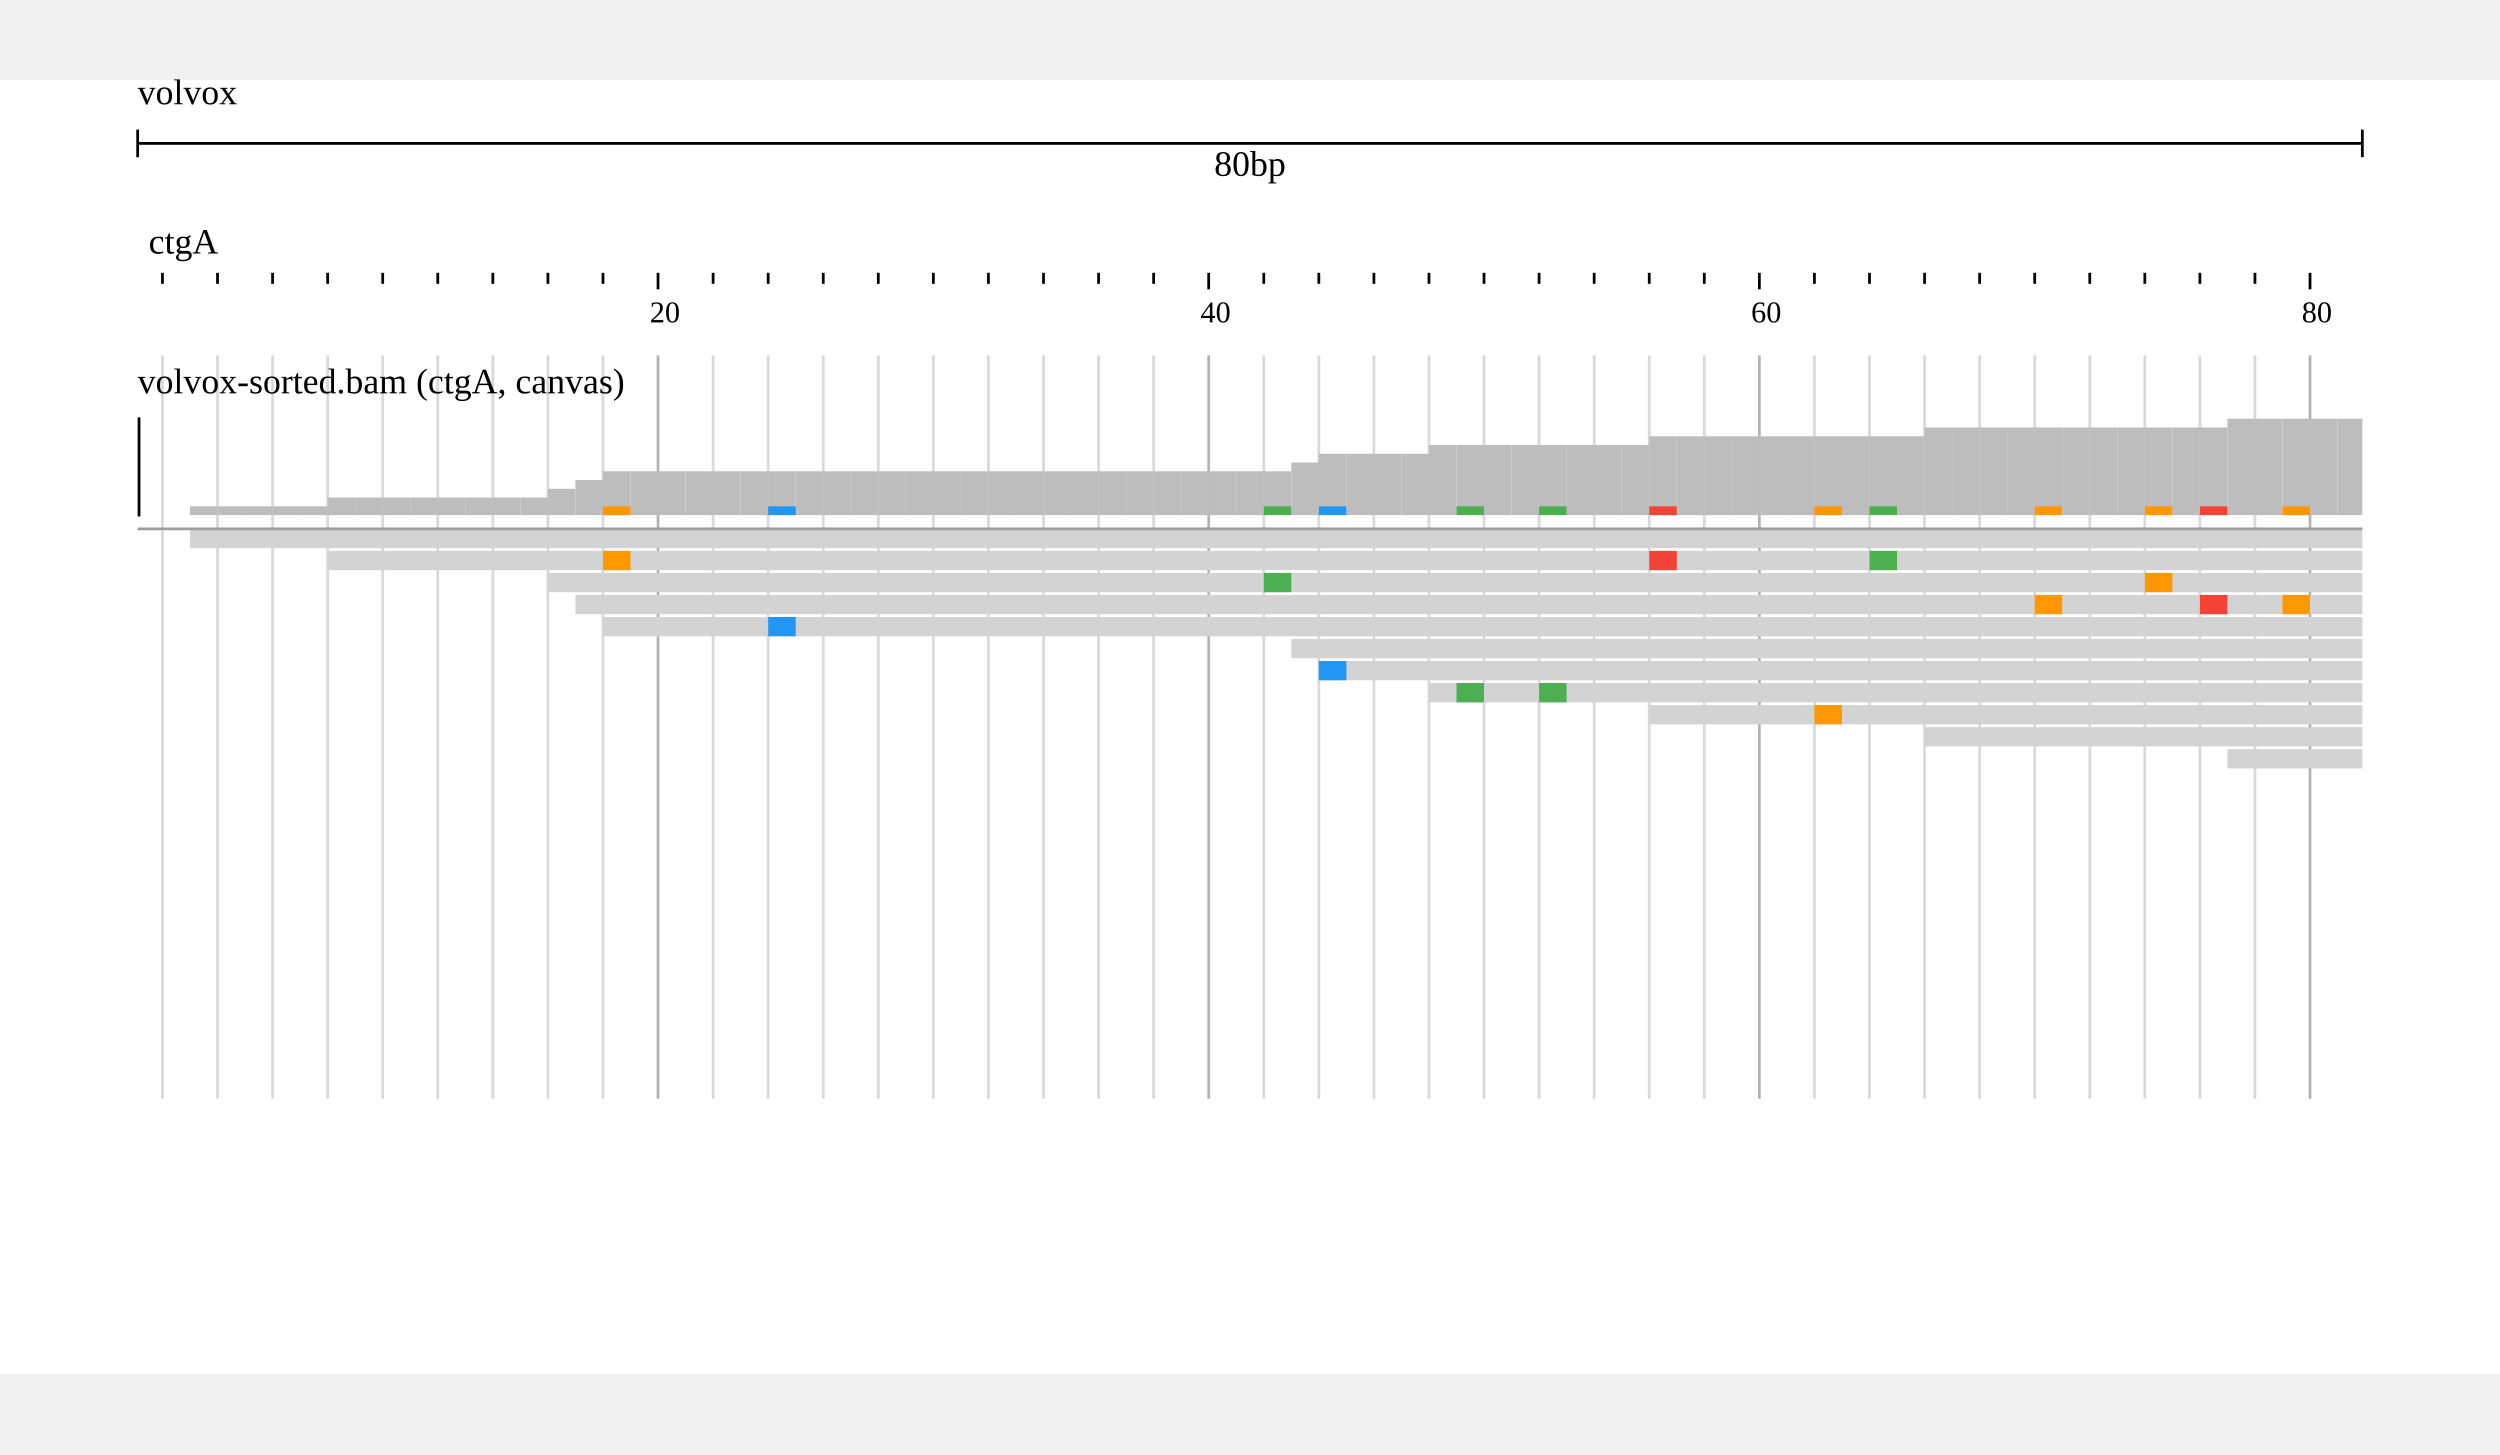
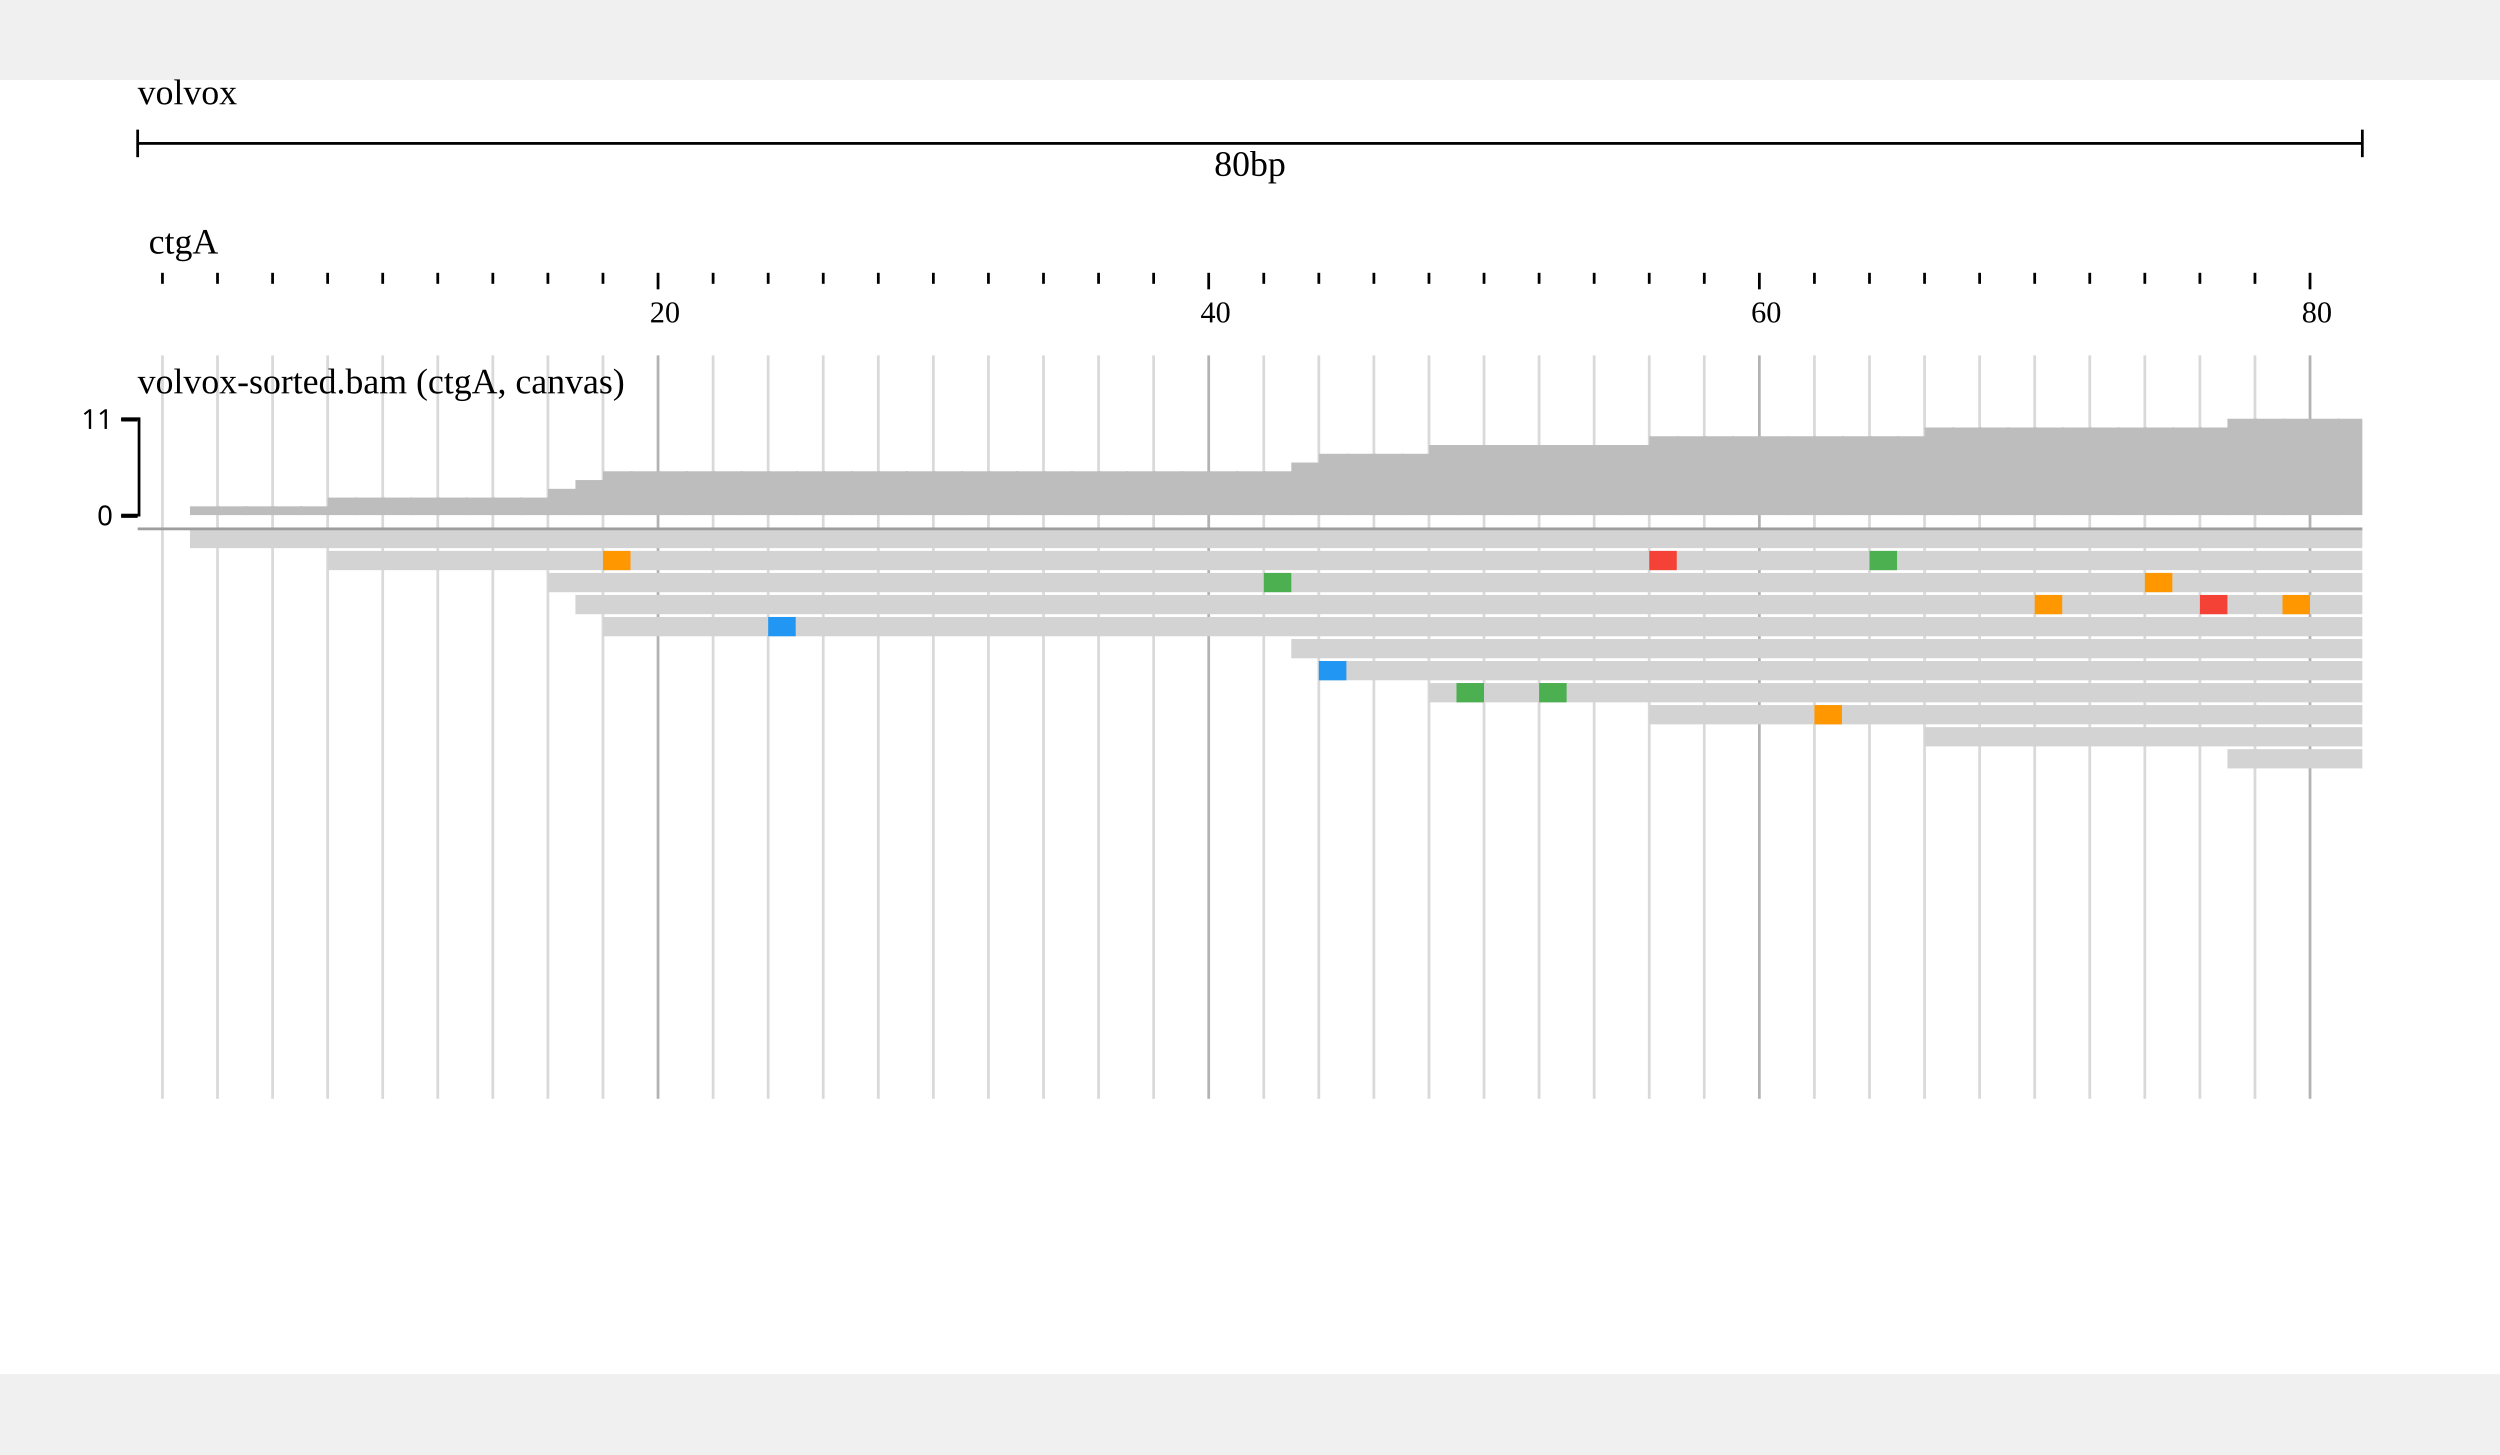
<svg xmlns="http://www.w3.org/2000/svg" width="808" height="470" viewBox="0,0,908,470">
  <rect width="908" height="470" fill="#ffffff" />
  <g transform="translate(50 0)">
    <g transform="translate(0)">
      <g id="header">
        <text x="0" y="0" dominant-baseline="hanging" font-size="13" fill="#000000">volvox</text>
        <g transform="translate(0 13)">
          <line x1="0" x2="808" y1="10" y2="10" stroke="#000000" />
          <line x1="0" x2="0" y1="5" y2="15" stroke="#000000" />
          <line x1="808" x2="808" y1="5" y2="15" stroke="#000000" />
          <text x="404" y="13" text-anchor="middle" dominant-baseline="hanging" font-size="13" fill="#000000">80bp</text>
        </g>
        <g transform="translate(0 50)">
          <g>
            <defs>
              <clipPath id="clip-volvox:ctgA:0.1:80.9:0">
                <rect x="0" y="0" width="808" height="100" />
              </clipPath>
            </defs>
            <g transform="translate(0 0)">
              <g clip-path="url(#clip-volvox:ctgA:0.1:80.9:0)">
                <text x="4" y="13" font-size="13" fill="#000000">ctgA</text>
                <g transform="translate(0 20)">
                  <line x1="-31" x2="-31" y1="0" y2="4" stroke-width="1" stroke="#000000" />
                  <line x1="-11" x2="-11" y1="0" y2="6" stroke-width="1" stroke="#000000" />
                  <line x1="9" x2="9" y1="0" y2="4" stroke-width="1" stroke="#000000" />
                  <line x1="29" x2="29" y1="0" y2="4" stroke-width="1" stroke="#000000" />
                  <line x1="49" x2="49" y1="0" y2="4" stroke-width="1" stroke="#000000" />
                  <line x1="69" x2="69" y1="0" y2="4" stroke-width="1" stroke="#000000" />
                  <line x1="89" x2="89" y1="0" y2="4" stroke-width="1" stroke="#000000" />
                  <line x1="109" x2="109" y1="0" y2="4" stroke-width="1" stroke="#000000" />
                  <line x1="129" x2="129" y1="0" y2="4" stroke-width="1" stroke="#000000" />
                  <line x1="149" x2="149" y1="0" y2="4" stroke-width="1" stroke="#000000" />
                  <line x1="169" x2="169" y1="0" y2="4" stroke-width="1" stroke="#000000" />
                  <line x1="189" x2="189" y1="0" y2="6" stroke-width="1" stroke="#000000" />
                  <line x1="209" x2="209" y1="0" y2="4" stroke-width="1" stroke="#000000" />
                  <line x1="229" x2="229" y1="0" y2="4" stroke-width="1" stroke="#000000" />
                  <line x1="249" x2="249" y1="0" y2="4" stroke-width="1" stroke="#000000" />
                  <line x1="269" x2="269" y1="0" y2="4" stroke-width="1" stroke="#000000" />
                  <line x1="289" x2="289" y1="0" y2="4" stroke-width="1" stroke="#000000" />
                  <line x1="309" x2="309" y1="0" y2="4" stroke-width="1" stroke="#000000" />
                  <line x1="329" x2="329" y1="0" y2="4" stroke-width="1" stroke="#000000" />
                  <line x1="349" x2="349" y1="0" y2="4" stroke-width="1" stroke="#000000" />
                  <line x1="369" x2="369" y1="0" y2="4" stroke-width="1" stroke="#000000" />
                  <line x1="389" x2="389" y1="0" y2="6" stroke-width="1" stroke="#000000" />
                  <line x1="409" x2="409" y1="0" y2="4" stroke-width="1" stroke="#000000" />
                  <line x1="429" x2="429" y1="0" y2="4" stroke-width="1" stroke="#000000" />
                  <line x1="449" x2="449" y1="0" y2="4" stroke-width="1" stroke="#000000" />
                  <line x1="469" x2="469" y1="0" y2="4" stroke-width="1" stroke="#000000" />
                  <line x1="489" x2="489" y1="0" y2="4" stroke-width="1" stroke="#000000" />
                  <line x1="509" x2="509" y1="0" y2="4" stroke-width="1" stroke="#000000" />
                  <line x1="529" x2="529" y1="0" y2="4" stroke-width="1" stroke="#000000" />
                  <line x1="549" x2="549" y1="0" y2="4" stroke-width="1" stroke="#000000" />
                  <line x1="569" x2="569" y1="0" y2="4" stroke-width="1" stroke="#000000" />
                  <line x1="589" x2="589" y1="0" y2="6" stroke-width="1" stroke="#000000" />
                  <line x1="609" x2="609" y1="0" y2="4" stroke-width="1" stroke="#000000" />
                  <line x1="629" x2="629" y1="0" y2="4" stroke-width="1" stroke="#000000" />
                  <line x1="649" x2="649" y1="0" y2="4" stroke-width="1" stroke="#000000" />
                  <line x1="669" x2="669" y1="0" y2="4" stroke-width="1" stroke="#000000" />
                  <line x1="689" x2="689" y1="0" y2="4" stroke-width="1" stroke="#000000" />
                  <line x1="709" x2="709" y1="0" y2="4" stroke-width="1" stroke="#000000" />
                  <line x1="729" x2="729" y1="0" y2="4" stroke-width="1" stroke="#000000" />
                  <line x1="749" x2="749" y1="0" y2="4" stroke-width="1" stroke="#000000" />
                  <line x1="769" x2="769" y1="0" y2="4" stroke-width="1" stroke="#000000" />
                  <line x1="789" x2="789" y1="0" y2="6" stroke-width="1" stroke="#000000" />
                  <line x1="809" x2="809" y1="0" y2="4" stroke-width="1" stroke="#000000" />
                  <line x1="829" x2="829" y1="0" y2="4" stroke-width="1" stroke="#000000" />
                  <text x="186" y="18" font-size="11" fill="#000000">20</text>
                  <text x="386" y="18" font-size="11" fill="#000000">40</text>
                  <text x="586" y="18" font-size="11" fill="#000000">60</text>
                  <text x="786" y="18" font-size="11" fill="#000000">80</text>
                </g>
              </g>
            </g>
          </g>
        </g>
      </g>
    </g>
    <g transform="translate(0 100)">
      <g>
        <defs>
          <clipPath id="gridline-clip-volvox:ctgA:0.1:80.9:0">
            <rect x="0" y="0" width="808" height="270" />
          </clipPath>
        </defs>
        <g transform="translate(0 0)" clip-path="url(#gridline-clip-volvox:ctgA:0.1:80.9:0)">
          <line x1="-31" x2="-31" y1="0" y2="270" stroke-width="1" stroke="#000000" stroke-opacity="0.15" />
          <line x1="-11" x2="-11" y1="0" y2="270" stroke-width="1" stroke="#000000" stroke-opacity="0.3" />
          <line x1="9" x2="9" y1="0" y2="270" stroke-width="1" stroke="#000000" stroke-opacity="0.15" />
          <line x1="29" x2="29" y1="0" y2="270" stroke-width="1" stroke="#000000" stroke-opacity="0.15" />
          <line x1="49" x2="49" y1="0" y2="270" stroke-width="1" stroke="#000000" stroke-opacity="0.15" />
          <line x1="69" x2="69" y1="0" y2="270" stroke-width="1" stroke="#000000" stroke-opacity="0.15" />
          <line x1="89" x2="89" y1="0" y2="270" stroke-width="1" stroke="#000000" stroke-opacity="0.15" />
          <line x1="109" x2="109" y1="0" y2="270" stroke-width="1" stroke="#000000" stroke-opacity="0.15" />
          <line x1="129" x2="129" y1="0" y2="270" stroke-width="1" stroke="#000000" stroke-opacity="0.15" />
          <line x1="149" x2="149" y1="0" y2="270" stroke-width="1" stroke="#000000" stroke-opacity="0.15" />
          <line x1="169" x2="169" y1="0" y2="270" stroke-width="1" stroke="#000000" stroke-opacity="0.15" />
          <line x1="189" x2="189" y1="0" y2="270" stroke-width="1" stroke="#000000" stroke-opacity="0.3" />
          <line x1="209" x2="209" y1="0" y2="270" stroke-width="1" stroke="#000000" stroke-opacity="0.15" />
          <line x1="229" x2="229" y1="0" y2="270" stroke-width="1" stroke="#000000" stroke-opacity="0.15" />
          <line x1="249" x2="249" y1="0" y2="270" stroke-width="1" stroke="#000000" stroke-opacity="0.15" />
          <line x1="269" x2="269" y1="0" y2="270" stroke-width="1" stroke="#000000" stroke-opacity="0.15" />
          <line x1="289" x2="289" y1="0" y2="270" stroke-width="1" stroke="#000000" stroke-opacity="0.15" />
          <line x1="309" x2="309" y1="0" y2="270" stroke-width="1" stroke="#000000" stroke-opacity="0.15" />
          <line x1="329" x2="329" y1="0" y2="270" stroke-width="1" stroke="#000000" stroke-opacity="0.15" />
          <line x1="349" x2="349" y1="0" y2="270" stroke-width="1" stroke="#000000" stroke-opacity="0.15" />
          <line x1="369" x2="369" y1="0" y2="270" stroke-width="1" stroke="#000000" stroke-opacity="0.15" />
          <line x1="389" x2="389" y1="0" y2="270" stroke-width="1" stroke="#000000" stroke-opacity="0.3" />
          <line x1="409" x2="409" y1="0" y2="270" stroke-width="1" stroke="#000000" stroke-opacity="0.15" />
          <line x1="429" x2="429" y1="0" y2="270" stroke-width="1" stroke="#000000" stroke-opacity="0.15" />
          <line x1="449" x2="449" y1="0" y2="270" stroke-width="1" stroke="#000000" stroke-opacity="0.15" />
          <line x1="469" x2="469" y1="0" y2="270" stroke-width="1" stroke="#000000" stroke-opacity="0.15" />
          <line x1="489" x2="489" y1="0" y2="270" stroke-width="1" stroke="#000000" stroke-opacity="0.15" />
          <line x1="509" x2="509" y1="0" y2="270" stroke-width="1" stroke="#000000" stroke-opacity="0.15" />
          <line x1="529" x2="529" y1="0" y2="270" stroke-width="1" stroke="#000000" stroke-opacity="0.15" />
          <line x1="549" x2="549" y1="0" y2="270" stroke-width="1" stroke="#000000" stroke-opacity="0.15" />
          <line x1="569" x2="569" y1="0" y2="270" stroke-width="1" stroke="#000000" stroke-opacity="0.15" />
          <line x1="589" x2="589" y1="0" y2="270" stroke-width="1" stroke="#000000" stroke-opacity="0.3" />
          <line x1="609" x2="609" y1="0" y2="270" stroke-width="1" stroke="#000000" stroke-opacity="0.15" />
          <line x1="629" x2="629" y1="0" y2="270" stroke-width="1" stroke="#000000" stroke-opacity="0.15" />
          <line x1="649" x2="649" y1="0" y2="270" stroke-width="1" stroke="#000000" stroke-opacity="0.15" />
          <line x1="669" x2="669" y1="0" y2="270" stroke-width="1" stroke="#000000" stroke-opacity="0.15" />
          <line x1="689" x2="689" y1="0" y2="270" stroke-width="1" stroke="#000000" stroke-opacity="0.15" />
          <line x1="709" x2="709" y1="0" y2="270" stroke-width="1" stroke="#000000" stroke-opacity="0.15" />
          <line x1="729" x2="729" y1="0" y2="270" stroke-width="1" stroke="#000000" stroke-opacity="0.15" />
          <line x1="749" x2="749" y1="0" y2="270" stroke-width="1" stroke="#000000" stroke-opacity="0.15" />
          <line x1="769" x2="769" y1="0" y2="270" stroke-width="1" stroke="#000000" stroke-opacity="0.15" />
          <line x1="789" x2="789" y1="0" y2="270" stroke-width="1" stroke="#000000" stroke-opacity="0.3" />
          <line x1="809" x2="809" y1="0" y2="270" stroke-width="1" stroke="#000000" stroke-opacity="0.15" />
          <line x1="829" x2="829" y1="0" y2="270" stroke-width="1" stroke="#000000" stroke-opacity="0.15" />
        </g>
      </g>
    </g>
    <g transform="translate(0 100)">
      <g transform="translate(0 0)">
        <defs>
          <clipPath id="track-clip-volvox_alignments_pileup_coverage">
-             <rect x="0" y="18" width="808" height="250" />
+             <rect x="-50" y="18" width="858" height="250" />
          </clipPath>
        </defs>
        <g clip-path="url(#track-clip-volvox_alignments_pileup_coverage)">
          <g transform="translate(0 18)">
            <defs>
-               <clipPath id="alignments-clip-3I_hRO9ca_">
+               <clipPath id="alignments-clip-UUfpdt6hlf">
                <rect x="0" y="0" width="808" height="250" />
              </clipPath>
            </defs>
-             <g clip-path="url(#alignments-clip-3I_hRO9ca_)">
+             <g clip-path="url(#alignments-clip-UUfpdt6hlf)">
              <g>
                <clipPath id="svgcanvas-clip-0">
                  <path d="M0,0h808v250h-808Z" />
                </clipPath>
                <g clip-path="url(#svgcanvas-clip-0)">
-                   <rect x="-1" y="40" width="10" height="0" fill="rgb(189,189,189)" />
-                   <rect x="9" y="40" width="10" height="0" fill="rgb(189,189,189)" />
-                   <rect x="19" y="36.818" width="10" height="3.182" fill="rgb(189,189,189)" />
-                   <rect x="29" y="36.818" width="10" height="3.182" fill="rgb(189,189,189)" />
-                   <rect x="39" y="36.818" width="10" height="3.182" fill="rgb(189,189,189)" />
-                   <rect x="49" y="36.818" width="10" height="3.182" fill="rgb(189,189,189)" />
-                   <rect x="59" y="36.818" width="10" height="3.182" fill="rgb(189,189,189)" />
-                   <rect x="69" y="33.636" width="10" height="6.364" fill="rgb(189,189,189)" />
-                   <rect x="79" y="33.636" width="10" height="6.364" fill="rgb(189,189,189)" />
-                   <rect x="89" y="33.636" width="10" height="6.364" fill="rgb(189,189,189)" />
-                   <rect x="99" y="33.636" width="10" height="6.364" fill="rgb(189,189,189)" />
-                   <rect x="109" y="33.636" width="10" height="6.364" fill="rgb(189,189,189)" />
-                   <rect x="119" y="33.636" width="10" height="6.364" fill="rgb(189,189,189)" />
-                   <rect x="129" y="33.636" width="10" height="6.364" fill="rgb(189,189,189)" />
-                   <rect x="139" y="33.636" width="10" height="6.364" fill="rgb(189,189,189)" />
-                   <rect x="149" y="30.455" width="10" height="9.545" fill="rgb(189,189,189)" />
-                   <rect x="159" y="27.273" width="10" height="12.727" fill="rgb(189,189,189)" />
-                   <rect x="169" y="24.091" width="10" height="15.909" fill="rgb(189,189,189)" />
-                   <rect x="179" y="24.091" width="10" height="15.909" fill="rgb(189,189,189)" />
-                   <rect x="189" y="24.091" width="10" height="15.909" fill="rgb(189,189,189)" />
-                   <rect x="199" y="24.091" width="10" height="15.909" fill="rgb(189,189,189)" />
-                   <rect x="209" y="24.091" width="10" height="15.909" fill="rgb(189,189,189)" />
-                   <rect x="219" y="24.091" width="10" height="15.909" fill="rgb(189,189,189)" />
-                   <rect x="229" y="24.091" width="10" height="15.909" fill="rgb(189,189,189)" />
-                   <rect x="239" y="24.091" width="10" height="15.909" fill="rgb(189,189,189)" />
-                   <rect x="249" y="24.091" width="10" height="15.909" fill="rgb(189,189,189)" />
-                   <rect x="259" y="24.091" width="10" height="15.909" fill="rgb(189,189,189)" />
-                   <rect x="269" y="24.091" width="10" height="15.909" fill="rgb(189,189,189)" />
-                   <rect x="279" y="24.091" width="10" height="15.909" fill="rgb(189,189,189)" />
-                   <rect x="289" y="24.091" width="10" height="15.909" fill="rgb(189,189,189)" />
-                   <rect x="299" y="24.091" width="10" height="15.909" fill="rgb(189,189,189)" />
-                   <rect x="309" y="24.091" width="10" height="15.909" fill="rgb(189,189,189)" />
-                   <rect x="319" y="24.091" width="10" height="15.909" fill="rgb(189,189,189)" />
-                   <rect x="329" y="24.091" width="10" height="15.909" fill="rgb(189,189,189)" />
-                   <rect x="339" y="24.091" width="10" height="15.909" fill="rgb(189,189,189)" />
-                   <rect x="349" y="24.091" width="10" height="15.909" fill="rgb(189,189,189)" />
-                   <rect x="359" y="24.091" width="10" height="15.909" fill="rgb(189,189,189)" />
-                   <rect x="369" y="24.091" width="10" height="15.909" fill="rgb(189,189,189)" />
-                   <rect x="379" y="24.091" width="10" height="15.909" fill="rgb(189,189,189)" />
-                   <rect x="389" y="24.091" width="10" height="15.909" fill="rgb(189,189,189)" />
-                   <rect x="399" y="24.091" width="10" height="15.909" fill="rgb(189,189,189)" />
-                   <rect x="409" y="24.091" width="10" height="15.909" fill="rgb(189,189,189)" />
-                   <rect x="419" y="20.909" width="10" height="19.091" fill="rgb(189,189,189)" />
-                   <rect x="429" y="17.727" width="10" height="22.273" fill="rgb(189,189,189)" />
-                   <rect x="439" y="17.727" width="10" height="22.273" fill="rgb(189,189,189)" />
-                   <rect x="449" y="17.727" width="10" height="22.273" fill="rgb(189,189,189)" />
-                   <rect x="459" y="17.727" width="10" height="22.273" fill="rgb(189,189,189)" />
-                   <rect x="469" y="14.545" width="10" height="25.455" fill="rgb(189,189,189)" />
-                   <rect x="479" y="14.545" width="10" height="25.455" fill="rgb(189,189,189)" />
-                   <rect x="489" y="14.545" width="10" height="25.455" fill="rgb(189,189,189)" />
-                   <rect x="499" y="14.545" width="10" height="25.455" fill="rgb(189,189,189)" />
-                   <rect x="509" y="14.545" width="10" height="25.455" fill="rgb(189,189,189)" />
-                   <rect x="519" y="14.545" width="10" height="25.455" fill="rgb(189,189,189)" />
-                   <rect x="529" y="14.545" width="10" height="25.455" fill="rgb(189,189,189)" />
-                   <rect x="539" y="14.545" width="10" height="25.455" fill="rgb(189,189,189)" />
-                   <rect x="549" y="11.364" width="10" height="28.636" fill="rgb(189,189,189)" />
-                   <rect x="559" y="11.364" width="10" height="28.636" fill="rgb(189,189,189)" />
-                   <rect x="569" y="11.364" width="10" height="28.636" fill="rgb(189,189,189)" />
-                   <rect x="579" y="11.364" width="10" height="28.636" fill="rgb(189,189,189)" />
-                   <rect x="589" y="11.364" width="10" height="28.636" fill="rgb(189,189,189)" />
-                   <rect x="599" y="11.364" width="10" height="28.636" fill="rgb(189,189,189)" />
-                   <rect x="609" y="11.364" width="10" height="28.636" fill="rgb(189,189,189)" />
-                   <rect x="619" y="11.364" width="10" height="28.636" fill="rgb(189,189,189)" />
-                   <rect x="629" y="11.364" width="10" height="28.636" fill="rgb(189,189,189)" />
-                   <rect x="639" y="11.364" width="10" height="28.636" fill="rgb(189,189,189)" />
-                   <rect x="649" y="8.182" width="10" height="31.818" fill="rgb(189,189,189)" />
-                   <rect x="659" y="8.182" width="10" height="31.818" fill="rgb(189,189,189)" />
-                   <rect x="669" y="8.182" width="10" height="31.818" fill="rgb(189,189,189)" />
-                   <rect x="679" y="8.182" width="10" height="31.818" fill="rgb(189,189,189)" />
-                   <rect x="689" y="8.182" width="10" height="31.818" fill="rgb(189,189,189)" />
-                   <rect x="699" y="8.182" width="10" height="31.818" fill="rgb(189,189,189)" />
-                   <rect x="709" y="8.182" width="10" height="31.818" fill="rgb(189,189,189)" />
-                   <rect x="719" y="8.182" width="10" height="31.818" fill="rgb(189,189,189)" />
-                   <rect x="729" y="8.182" width="10" height="31.818" fill="rgb(189,189,189)" />
-                   <rect x="739" y="8.182" width="10" height="31.818" fill="rgb(189,189,189)" />
-                   <rect x="749" y="8.182" width="10" height="31.818" fill="rgb(189,189,189)" />
-                   <rect x="759" y="5" width="10" height="35" fill="rgb(189,189,189)" />
-                   <rect x="769" y="5" width="10" height="35" fill="rgb(189,189,189)" />
-                   <rect x="779" y="5" width="10" height="35" fill="rgb(189,189,189)" />
-                   <rect x="789" y="5" width="10" height="35" fill="rgb(189,189,189)" />
-                   <rect x="799" y="5" width="10" height="35" fill="rgb(189,189,189)" />
-                   <rect x="169" y="36.818" width="10" height="3.182" fill="rgb(255,152,0)" />
-                   <rect x="549" y="36.818" width="10" height="3.182" fill="rgb(244,67,54)" />
-                   <rect x="629" y="36.818" width="10" height="3.182" fill="rgb(76,175,80)" />
-                   <rect x="409" y="36.818" width="10" height="3.182" fill="rgb(76,175,80)" />
-                   <rect x="729" y="36.818" width="10" height="3.182" fill="rgb(255,152,0)" />
-                   <rect x="689" y="36.818" width="10" height="3.182" fill="rgb(255,152,0)" />
-                   <rect x="749" y="36.818" width="10" height="3.182" fill="rgb(244,67,54)" />
-                   <rect x="779" y="36.818" width="10" height="3.182" fill="rgb(255,152,0)" />
-                   <rect x="229" y="36.818" width="10" height="3.182" fill="rgb(33,150,243)" />
-                   <rect x="429" y="36.818" width="10" height="3.182" fill="rgb(33,150,243)" />
-                   <rect x="479" y="36.818" width="10" height="3.182" fill="rgb(76,175,80)" />
-                   <rect x="509" y="36.818" width="10" height="3.182" fill="rgb(76,175,80)" />
-                   <rect x="609" y="36.818" width="10" height="3.182" fill="rgb(255,152,0)" />
+                   <rect x="-1" y="40" width="10.8" height="0" fill="rgb(189,189,189)" />
+                   <rect x="9" y="40" width="10.8" height="0" fill="rgb(189,189,189)" />
+                   <rect x="19" y="36.818" width="10.8" height="3.182" fill="rgb(189,189,189)" />
+                   <rect x="29" y="36.818" width="10.8" height="3.182" fill="rgb(189,189,189)" />
+                   <rect x="39" y="36.818" width="10.8" height="3.182" fill="rgb(189,189,189)" />
+                   <rect x="49" y="36.818" width="10.8" height="3.182" fill="rgb(189,189,189)" />
+                   <rect x="59" y="36.818" width="10.8" height="3.182" fill="rgb(189,189,189)" />
+                   <rect x="69" y="33.636" width="10.8" height="6.364" fill="rgb(189,189,189)" />
+                   <rect x="79" y="33.636" width="10.8" height="6.364" fill="rgb(189,189,189)" />
+                   <rect x="89" y="33.636" width="10.8" height="6.364" fill="rgb(189,189,189)" />
+                   <rect x="99" y="33.636" width="10.8" height="6.364" fill="rgb(189,189,189)" />
+                   <rect x="109" y="33.636" width="10.8" height="6.364" fill="rgb(189,189,189)" />
+                   <rect x="119" y="33.636" width="10.8" height="6.364" fill="rgb(189,189,189)" />
+                   <rect x="129" y="33.636" width="10.8" height="6.364" fill="rgb(189,189,189)" />
+                   <rect x="139" y="33.636" width="10.8" height="6.364" fill="rgb(189,189,189)" />
+                   <rect x="149" y="30.455" width="10.8" height="9.545" fill="rgb(189,189,189)" />
+                   <rect x="159" y="27.273" width="10.8" height="12.727" fill="rgb(189,189,189)" />
+                   <rect x="169" y="24.091" width="10.8" height="15.909" fill="rgb(189,189,189)" />
+                   <rect x="179" y="24.091" width="10.8" height="15.909" fill="rgb(189,189,189)" />
+                   <rect x="189" y="24.091" width="10.8" height="15.909" fill="rgb(189,189,189)" />
+                   <rect x="199" y="24.091" width="10.8" height="15.909" fill="rgb(189,189,189)" />
+                   <rect x="209" y="24.091" width="10.8" height="15.909" fill="rgb(189,189,189)" />
+                   <rect x="219" y="24.091" width="10.8" height="15.909" fill="rgb(189,189,189)" />
+                   <rect x="229" y="24.091" width="10.8" height="15.909" fill="rgb(189,189,189)" />
+                   <rect x="239" y="24.091" width="10.8" height="15.909" fill="rgb(189,189,189)" />
+                   <rect x="249" y="24.091" width="10.8" height="15.909" fill="rgb(189,189,189)" />
+                   <rect x="259" y="24.091" width="10.8" height="15.909" fill="rgb(189,189,189)" />
+                   <rect x="269" y="24.091" width="10.8" height="15.909" fill="rgb(189,189,189)" />
+                   <rect x="279" y="24.091" width="10.8" height="15.909" fill="rgb(189,189,189)" />
+                   <rect x="289" y="24.091" width="10.8" height="15.909" fill="rgb(189,189,189)" />
+                   <rect x="299" y="24.091" width="10.8" height="15.909" fill="rgb(189,189,189)" />
+                   <rect x="309" y="24.091" width="10.8" height="15.909" fill="rgb(189,189,189)" />
+                   <rect x="319" y="24.091" width="10.8" height="15.909" fill="rgb(189,189,189)" />
+                   <rect x="329" y="24.091" width="10.8" height="15.909" fill="rgb(189,189,189)" />
+                   <rect x="339" y="24.091" width="10.8" height="15.909" fill="rgb(189,189,189)" />
+                   <rect x="349" y="24.091" width="10.8" height="15.909" fill="rgb(189,189,189)" />
+                   <rect x="359" y="24.091" width="10.8" height="15.909" fill="rgb(189,189,189)" />
+                   <rect x="369" y="24.091" width="10.8" height="15.909" fill="rgb(189,189,189)" />
+                   <rect x="379" y="24.091" width="10.8" height="15.909" fill="rgb(189,189,189)" />
+                   <rect x="389" y="24.091" width="10.8" height="15.909" fill="rgb(189,189,189)" />
+                   <rect x="399" y="24.091" width="10.8" height="15.909" fill="rgb(189,189,189)" />
+                   <rect x="409" y="24.091" width="10.8" height="15.909" fill="rgb(189,189,189)" />
+                   <rect x="419" y="20.909" width="10.8" height="19.091" fill="rgb(189,189,189)" />
+                   <rect x="429" y="17.727" width="10.8" height="22.273" fill="rgb(189,189,189)" />
+                   <rect x="439" y="17.727" width="10.8" height="22.273" fill="rgb(189,189,189)" />
+                   <rect x="449" y="17.727" width="10.8" height="22.273" fill="rgb(189,189,189)" />
+                   <rect x="459" y="17.727" width="10.8" height="22.273" fill="rgb(189,189,189)" />
+                   <rect x="469" y="14.545" width="10.8" height="25.455" fill="rgb(189,189,189)" />
+                   <rect x="479" y="14.545" width="10.8" height="25.455" fill="rgb(189,189,189)" />
+                   <rect x="489" y="14.545" width="10.8" height="25.455" fill="rgb(189,189,189)" />
+                   <rect x="499" y="14.545" width="10.8" height="25.455" fill="rgb(189,189,189)" />
+                   <rect x="509" y="14.545" width="10.8" height="25.455" fill="rgb(189,189,189)" />
+                   <rect x="519" y="14.545" width="10.8" height="25.455" fill="rgb(189,189,189)" />
+                   <rect x="529" y="14.545" width="10.8" height="25.455" fill="rgb(189,189,189)" />
+                   <rect x="539" y="14.545" width="10.8" height="25.455" fill="rgb(189,189,189)" />
+                   <rect x="549" y="11.364" width="10.8" height="28.636" fill="rgb(189,189,189)" />
+                   <rect x="559" y="11.364" width="10.8" height="28.636" fill="rgb(189,189,189)" />
+                   <rect x="569" y="11.364" width="10.8" height="28.636" fill="rgb(189,189,189)" />
+                   <rect x="579" y="11.364" width="10.8" height="28.636" fill="rgb(189,189,189)" />
+                   <rect x="589" y="11.364" width="10.8" height="28.636" fill="rgb(189,189,189)" />
+                   <rect x="599" y="11.364" width="10.8" height="28.636" fill="rgb(189,189,189)" />
+                   <rect x="609" y="11.364" width="10.8" height="28.636" fill="rgb(189,189,189)" />
+                   <rect x="619" y="11.364" width="10.8" height="28.636" fill="rgb(189,189,189)" />
+                   <rect x="629" y="11.364" width="10.8" height="28.636" fill="rgb(189,189,189)" />
+                   <rect x="639" y="11.364" width="10.8" height="28.636" fill="rgb(189,189,189)" />
+                   <rect x="649" y="8.182" width="10.8" height="31.818" fill="rgb(189,189,189)" />
+                   <rect x="659" y="8.182" width="10.8" height="31.818" fill="rgb(189,189,189)" />
+                   <rect x="669" y="8.182" width="10.8" height="31.818" fill="rgb(189,189,189)" />
+                   <rect x="679" y="8.182" width="10.8" height="31.818" fill="rgb(189,189,189)" />
+                   <rect x="689" y="8.182" width="10.8" height="31.818" fill="rgb(189,189,189)" />
+                   <rect x="699" y="8.182" width="10.8" height="31.818" fill="rgb(189,189,189)" />
+                   <rect x="709" y="8.182" width="10.8" height="31.818" fill="rgb(189,189,189)" />
+                   <rect x="719" y="8.182" width="10.8" height="31.818" fill="rgb(189,189,189)" />
+                   <rect x="729" y="8.182" width="10.8" height="31.818" fill="rgb(189,189,189)" />
+                   <rect x="739" y="8.182" width="10.8" height="31.818" fill="rgb(189,189,189)" />
+                   <rect x="749" y="8.182" width="10.8" height="31.818" fill="rgb(189,189,189)" />
+                   <rect x="759" y="5" width="10.8" height="35" fill="rgb(189,189,189)" />
+                   <rect x="769" y="5" width="10.8" height="35" fill="rgb(189,189,189)" />
+                   <rect x="779" y="5" width="10.8" height="35" fill="rgb(189,189,189)" />
+                   <rect x="789" y="5" width="10.8" height="35" fill="rgb(189,189,189)" />
+                   <rect x="799" y="5" width="10.8" height="35" fill="rgb(189,189,189)" />
                  <clipPath id="svgcanvas-clip-1">
                    <path d="M0,45h808v205h-808Z" />
                  </clipPath>
                  <g clip-path="url(#svgcanvas-clip-1)">
                    <rect x="19" y="45" width="1000" height="7" fill="rgb(211,211,211)" />
                    <rect x="69" y="53" width="1000" height="7" fill="rgb(211,211,211)" />
                    <rect x="149" y="61" width="1000" height="7" fill="rgb(211,211,211)" />
                    <rect x="159" y="69" width="1000" height="7" fill="rgb(211,211,211)" />
                    <rect x="169" y="77" width="1000" height="7" fill="rgb(211,211,211)" />
                    <rect x="419" y="85" width="1000" height="7" fill="rgb(211,211,211)" />
                    <rect x="429" y="93" width="1000" height="7" fill="rgb(211,211,211)" />
                    <rect x="469" y="101" width="1000" height="7" fill="rgb(211,211,211)" />
                    <rect x="549" y="109" width="1000" height="7" fill="rgb(211,211,211)" />
                    <rect x="649" y="117" width="1000" height="7" fill="rgb(211,211,211)" />
                    <rect x="759" y="125" width="1000" height="7" fill="rgb(211,211,211)" />
                    <rect x="899" y="133" width="1000" height="7" fill="rgb(211,211,211)" />
                    <rect x="939" y="141" width="1000" height="7" fill="rgb(211,211,211)" />
                    <rect x="1089" y="45" width="1000" height="7" fill="rgb(211,211,211)" />
                    <rect x="169" y="53" width="10" height="7" fill="rgb(255,152,0)" />
                    <rect x="549" y="53" width="10" height="7" fill="rgb(244,67,54)" />
                    <rect x="629" y="53" width="10" height="7" fill="rgb(76,175,80)" />
                    <rect x="829" y="53" width="10" height="7" fill="rgb(33,150,243)" />
                    <rect x="409" y="61" width="10" height="7" fill="rgb(76,175,80)" />
                    <rect x="729" y="61" width="10" height="7" fill="rgb(255,152,0)" />
                    <rect x="1029" y="61" width="10" height="7" fill="rgb(76,175,80)" />
                    <rect x="689" y="69" width="10" height="7" fill="rgb(255,152,0)" />
                    <rect x="749" y="69" width="10" height="7" fill="rgb(244,67,54)" />
                    <rect x="779" y="69" width="10" height="7" fill="rgb(255,152,0)" />
                    <rect x="849" y="69" width="10" height="7" fill="rgb(76,175,80)" />
                    <rect x="229" y="77" width="10" height="7" fill="rgb(33,150,243)" />
                    <rect x="859" y="77" width="10" height="7" fill="rgb(255,152,0)" />
                    <rect x="1109" y="77" width="10" height="7" fill="rgb(33,150,243)" />
                    <rect x="1039" y="85" width="10" height="7" fill="rgb(244,67,54)" />
                    <rect x="429" y="93" width="10" height="7" fill="rgb(33,150,243)" />
                    <rect x="1339" y="93" width="10" height="7" fill="rgb(76,175,80)" />
                    <rect x="479" y="101" width="10" height="7" fill="rgb(76,175,80)" />
                    <rect x="509" y="101" width="10" height="7" fill="rgb(76,175,80)" />
                    <rect x="609" y="109" width="10" height="7" fill="rgb(255,152,0)" />
                    <rect x="1039" y="117" width="10" height="7" fill="rgb(33,150,243)" />
                  </g>
                </g>
              </g>
              <line x1="0" y1="45" x2="808" y2="45" stroke="#9e9e9e" stroke-width="1" />
              <g transform="translate(0,5)" />
            </g>
            <g transform="translate(0)">
              <g fill="none" font-size="10" font-family="sans-serif" text-anchor="end" stroke-width="1">
                <path stroke="rgb(0, 0, 0)" d="M-6,5H0.5V40H-6" />
                <g transform="translate(0,40)">
                  <line stroke="rgb(0, 0, 0)" x2="-6" y1="0.5" y2="0.5" />
                  <text stroke="#fff" stroke-width="2.5" paint-order="stroke" fill="rgb(0, 0, 0)" dy="0.32em" x="-9" y="0.5">0</text>
                </g>
                <g transform="translate(0,5)">
                  <line stroke="rgb(0, 0, 0)" x2="-6" y1="0.5" y2="0.5" />
                  <text stroke="#fff" stroke-width="2.5" paint-order="stroke" fill="rgb(0, 0, 0)" dy="0.32em" x="-9" y="0.5">11</text>
                </g>
              </g>
            </g>
          </g>
        </g>
-         <g>
-           <text x="0" y="5" fill="#000000" font-size="13" dominant-baseline="hanging">volvox-sorted.bam (ctgA, canvas)</text>
-         </g>
+         <text x="0" y="5" fill="#000000" font-size="13" dominant-baseline="hanging">volvox-sorted.bam (ctgA, canvas)</text>
      </g>
    </g>
  </g>
</svg>
